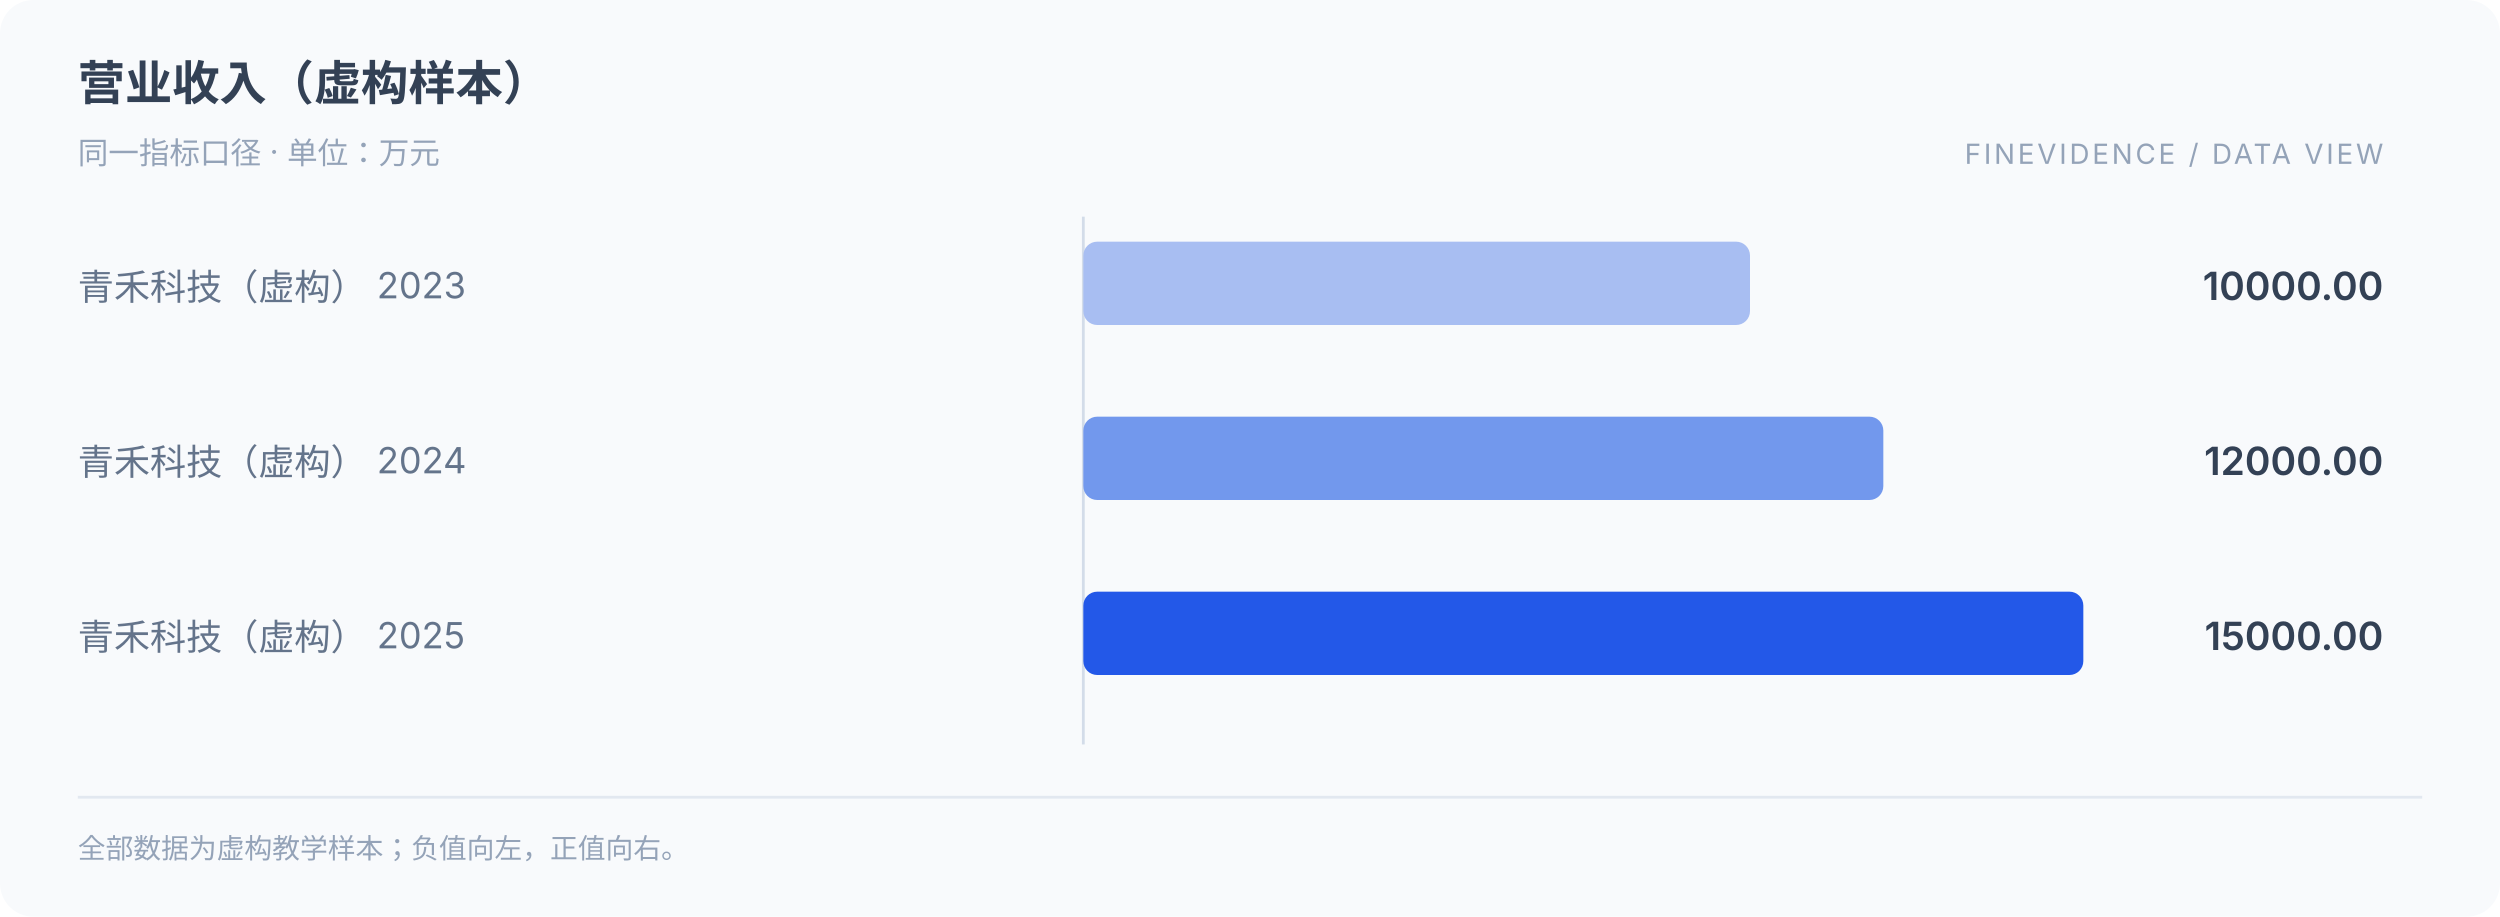
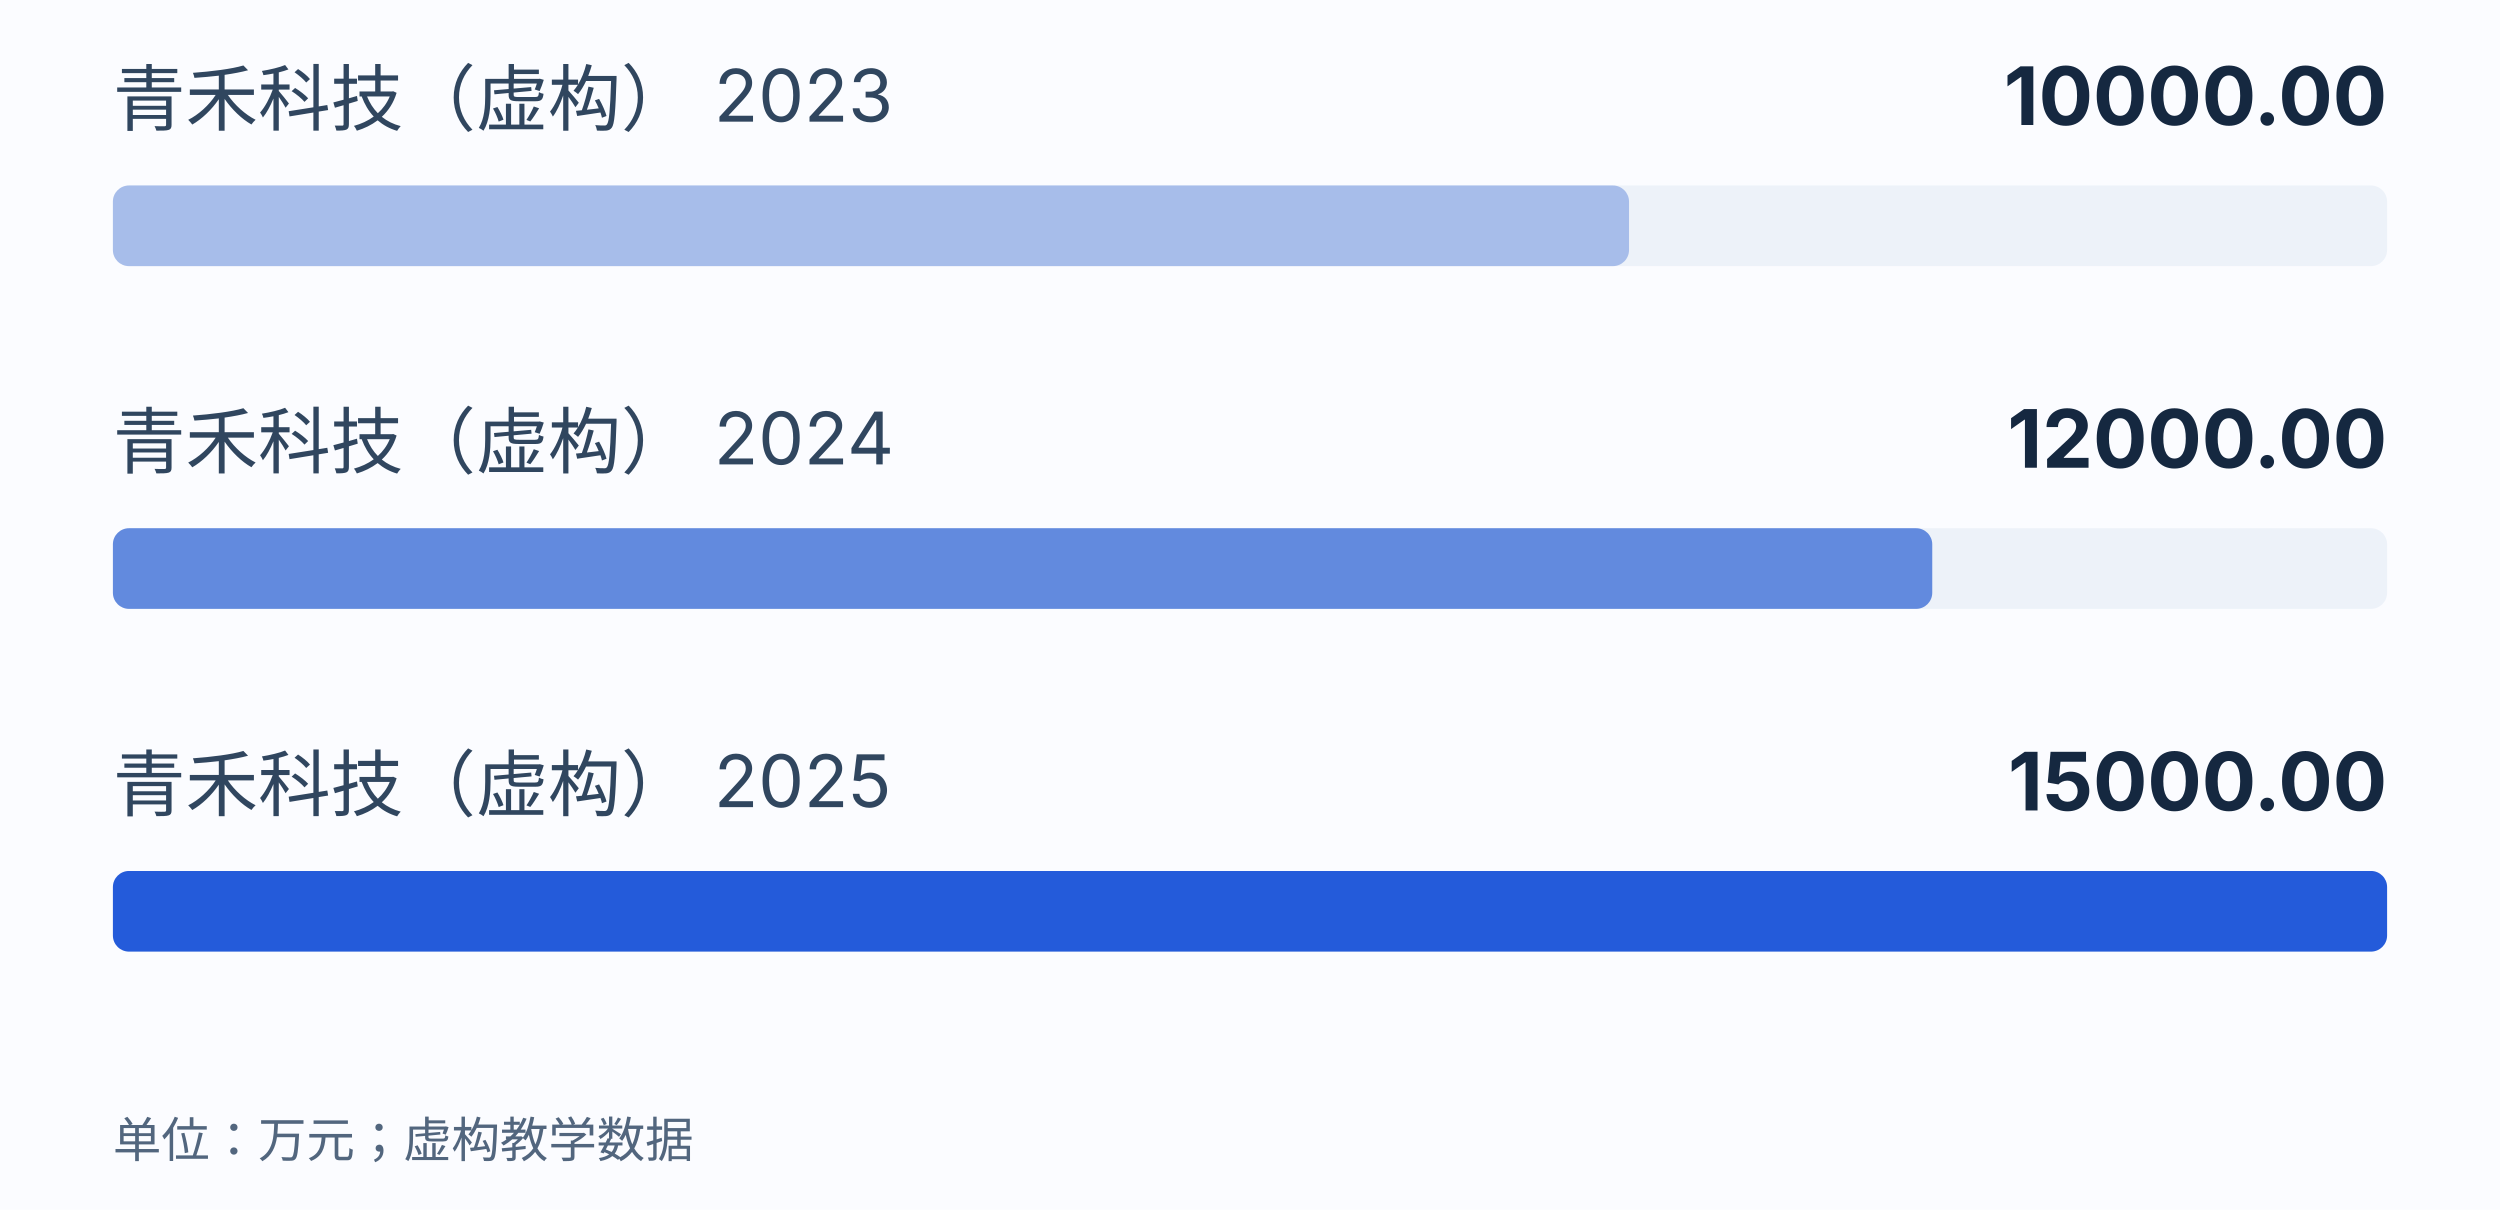
- <svg xmlns="http://www.w3.org/2000/svg" width="900" height="330" viewBox="0 0 900 330" role="img" aria-labelledby="title description">
-   <rect width="100%" height="100%" rx="12" fill="#f8fafc" />
+ <svg xmlns="http://www.w3.org/2000/svg" width="620" height="300" viewBox="0 0 620 300" role="img" aria-labelledby="title description">
+   <rect width="100%" height="100%" fill="#fbfcff" />
  <g font-family="system-ui, -apple-system, Segoe UI, Microsoft YaHei, sans-serif">
-     <text id="title" x="28" y="36" font-size="17" font-weight="600" fill="#334155">营业收入（虚构样本）</text>
-     <text x="28" y="59" font-size="11" fill="#94a3b8">同一指标口径 · 单位：万元</text>
-     <text x="858" y="59" text-anchor="end" font-size="10" letter-spacing="1" fill="#94a3b8">FINEVIDENCE / DATA VIEW</text>
-     <line x1="390" y1="78" x2="390" y2="268" stroke="#d3dce9" />
-     <text x="28" y="108" font-size="13" fill="#64748b">青禾科技（虚构） 2023</text>
-     <rect x="390.00" y="87" width="240.00" height="30" rx="5" fill="#a8bef2" />
-     <text x="858" y="108" text-anchor="end" font-size="14" font-weight="600" fill="#334155">10000.00</text>
-     <text x="28" y="171" font-size="13" fill="#64748b">青禾科技（虚构） 2024</text>
-     <rect x="390.00" y="150" width="288.00" height="30" rx="5" fill="#7298ed" />
-     <text x="858" y="171" text-anchor="end" font-size="14" font-weight="600" fill="#334155">12000.00</text>
-     <text x="28" y="234" font-size="13" fill="#64748b">青禾科技（虚构） 2025</text>
-     <rect x="390.00" y="213" width="360.00" height="30" rx="5" fill="#2358e8" />
-     <text x="858" y="234" text-anchor="end" font-size="14" font-weight="600" fill="#334155">15000.00</text>
-     <line x1="28" y1="287" x2="872" y2="287" stroke="#e2e8f0" />
-     <text x="28" y="309" font-size="10" fill="#94a3b8">全部数据为虚构教学样本；负值向左，正值向右。</text>
+     <text x="28" y="31" font-size="18" fill="#30465f">青禾科技（虚构） 2023</text>
+     <text x="592" y="31" text-anchor="end" font-size="20" font-weight="650" fill="#152840">10000.00</text>
+     <rect x="28" y="46" width="564" height="20" rx="4" fill="#edf2f9" />
+     <rect x="28.00" y="46" width="376.00" height="20" rx="4" fill="#a7bdea" />
+     <text x="28" y="116" font-size="18" fill="#30465f">青禾科技（虚构） 2024</text>
+     <text x="592" y="116" text-anchor="end" font-size="20" font-weight="650" fill="#152840">12000.00</text>
+     <rect x="28" y="131" width="564" height="20" rx="4" fill="#edf2f9" />
+     <rect x="28.00" y="131" width="451.20" height="20" rx="4" fill="#628ade" />
+     <text x="28" y="201" font-size="18" fill="#30465f">青禾科技（虚构） 2025</text>
+     <text x="592" y="201" text-anchor="end" font-size="20" font-weight="650" fill="#152840">15000.00</text>
+     <rect x="28" y="216" width="564" height="20" rx="4" fill="#edf2f9" />
+     <rect x="28.00" y="216" width="564.00" height="20" rx="4" fill="#245bda" />
+     <text x="28" y="287" font-size="12" fill="#52667e">单位：万元；虚构教学数据</text>
  </g>
</svg>
